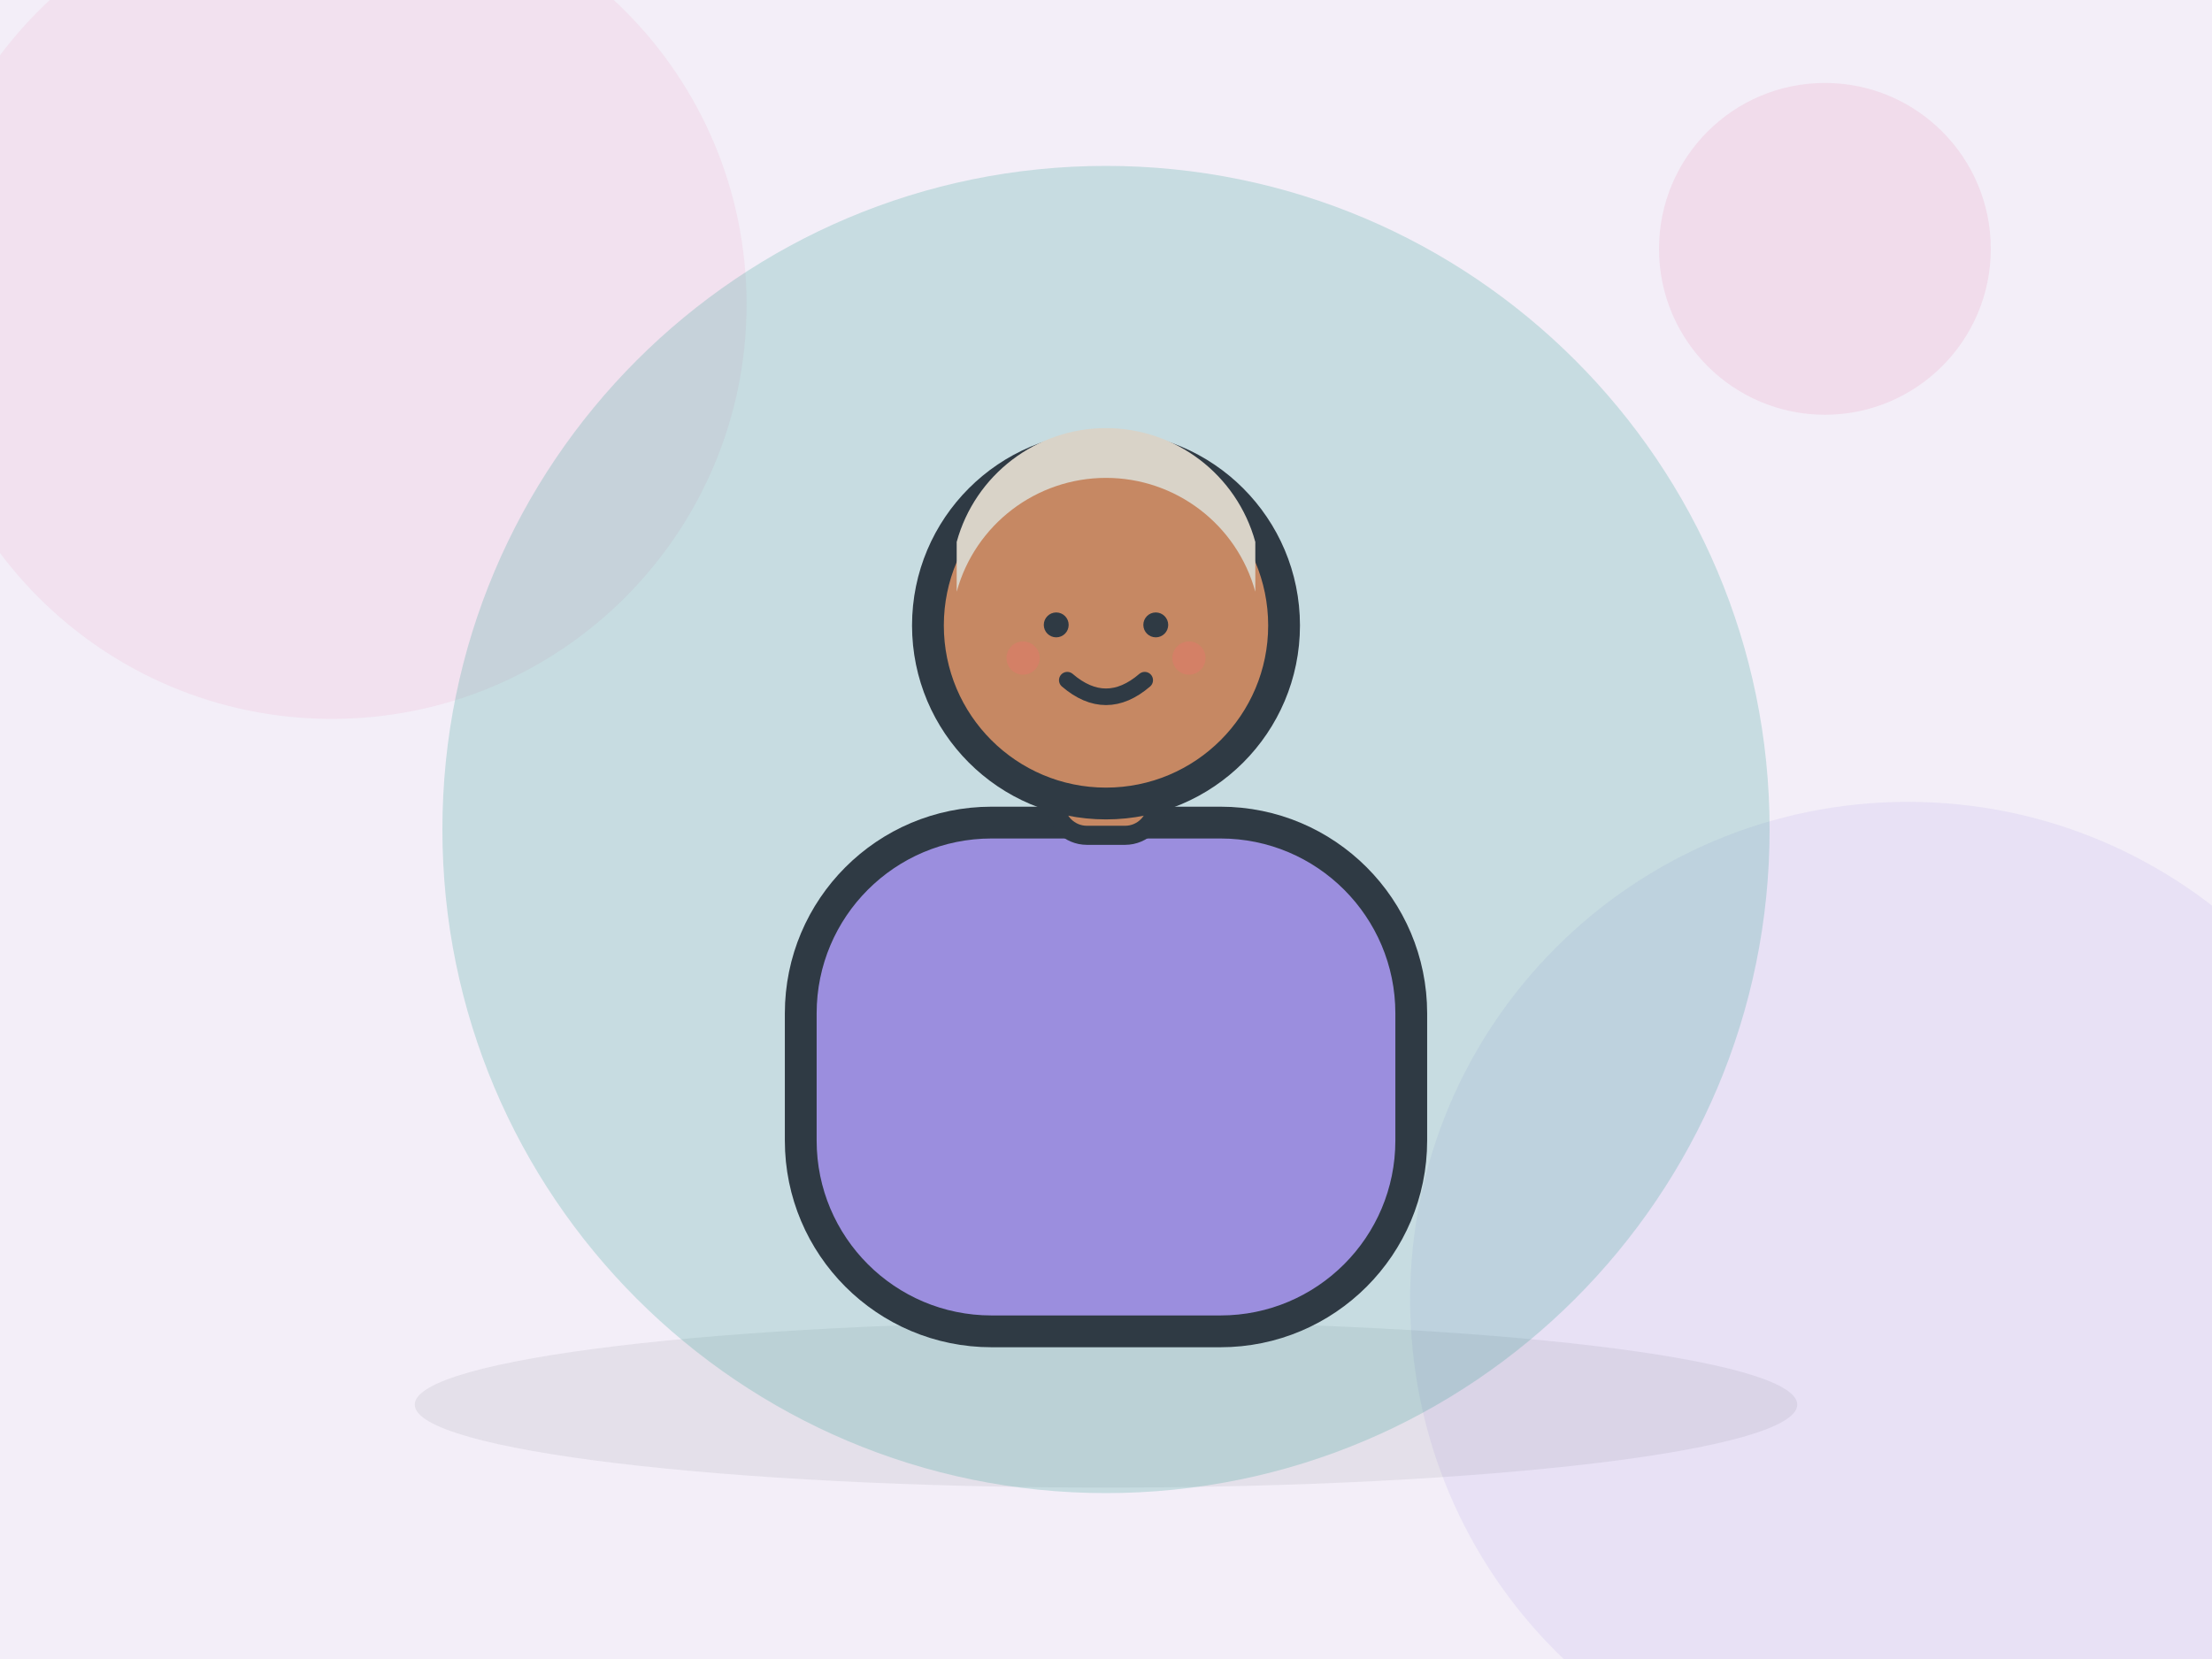
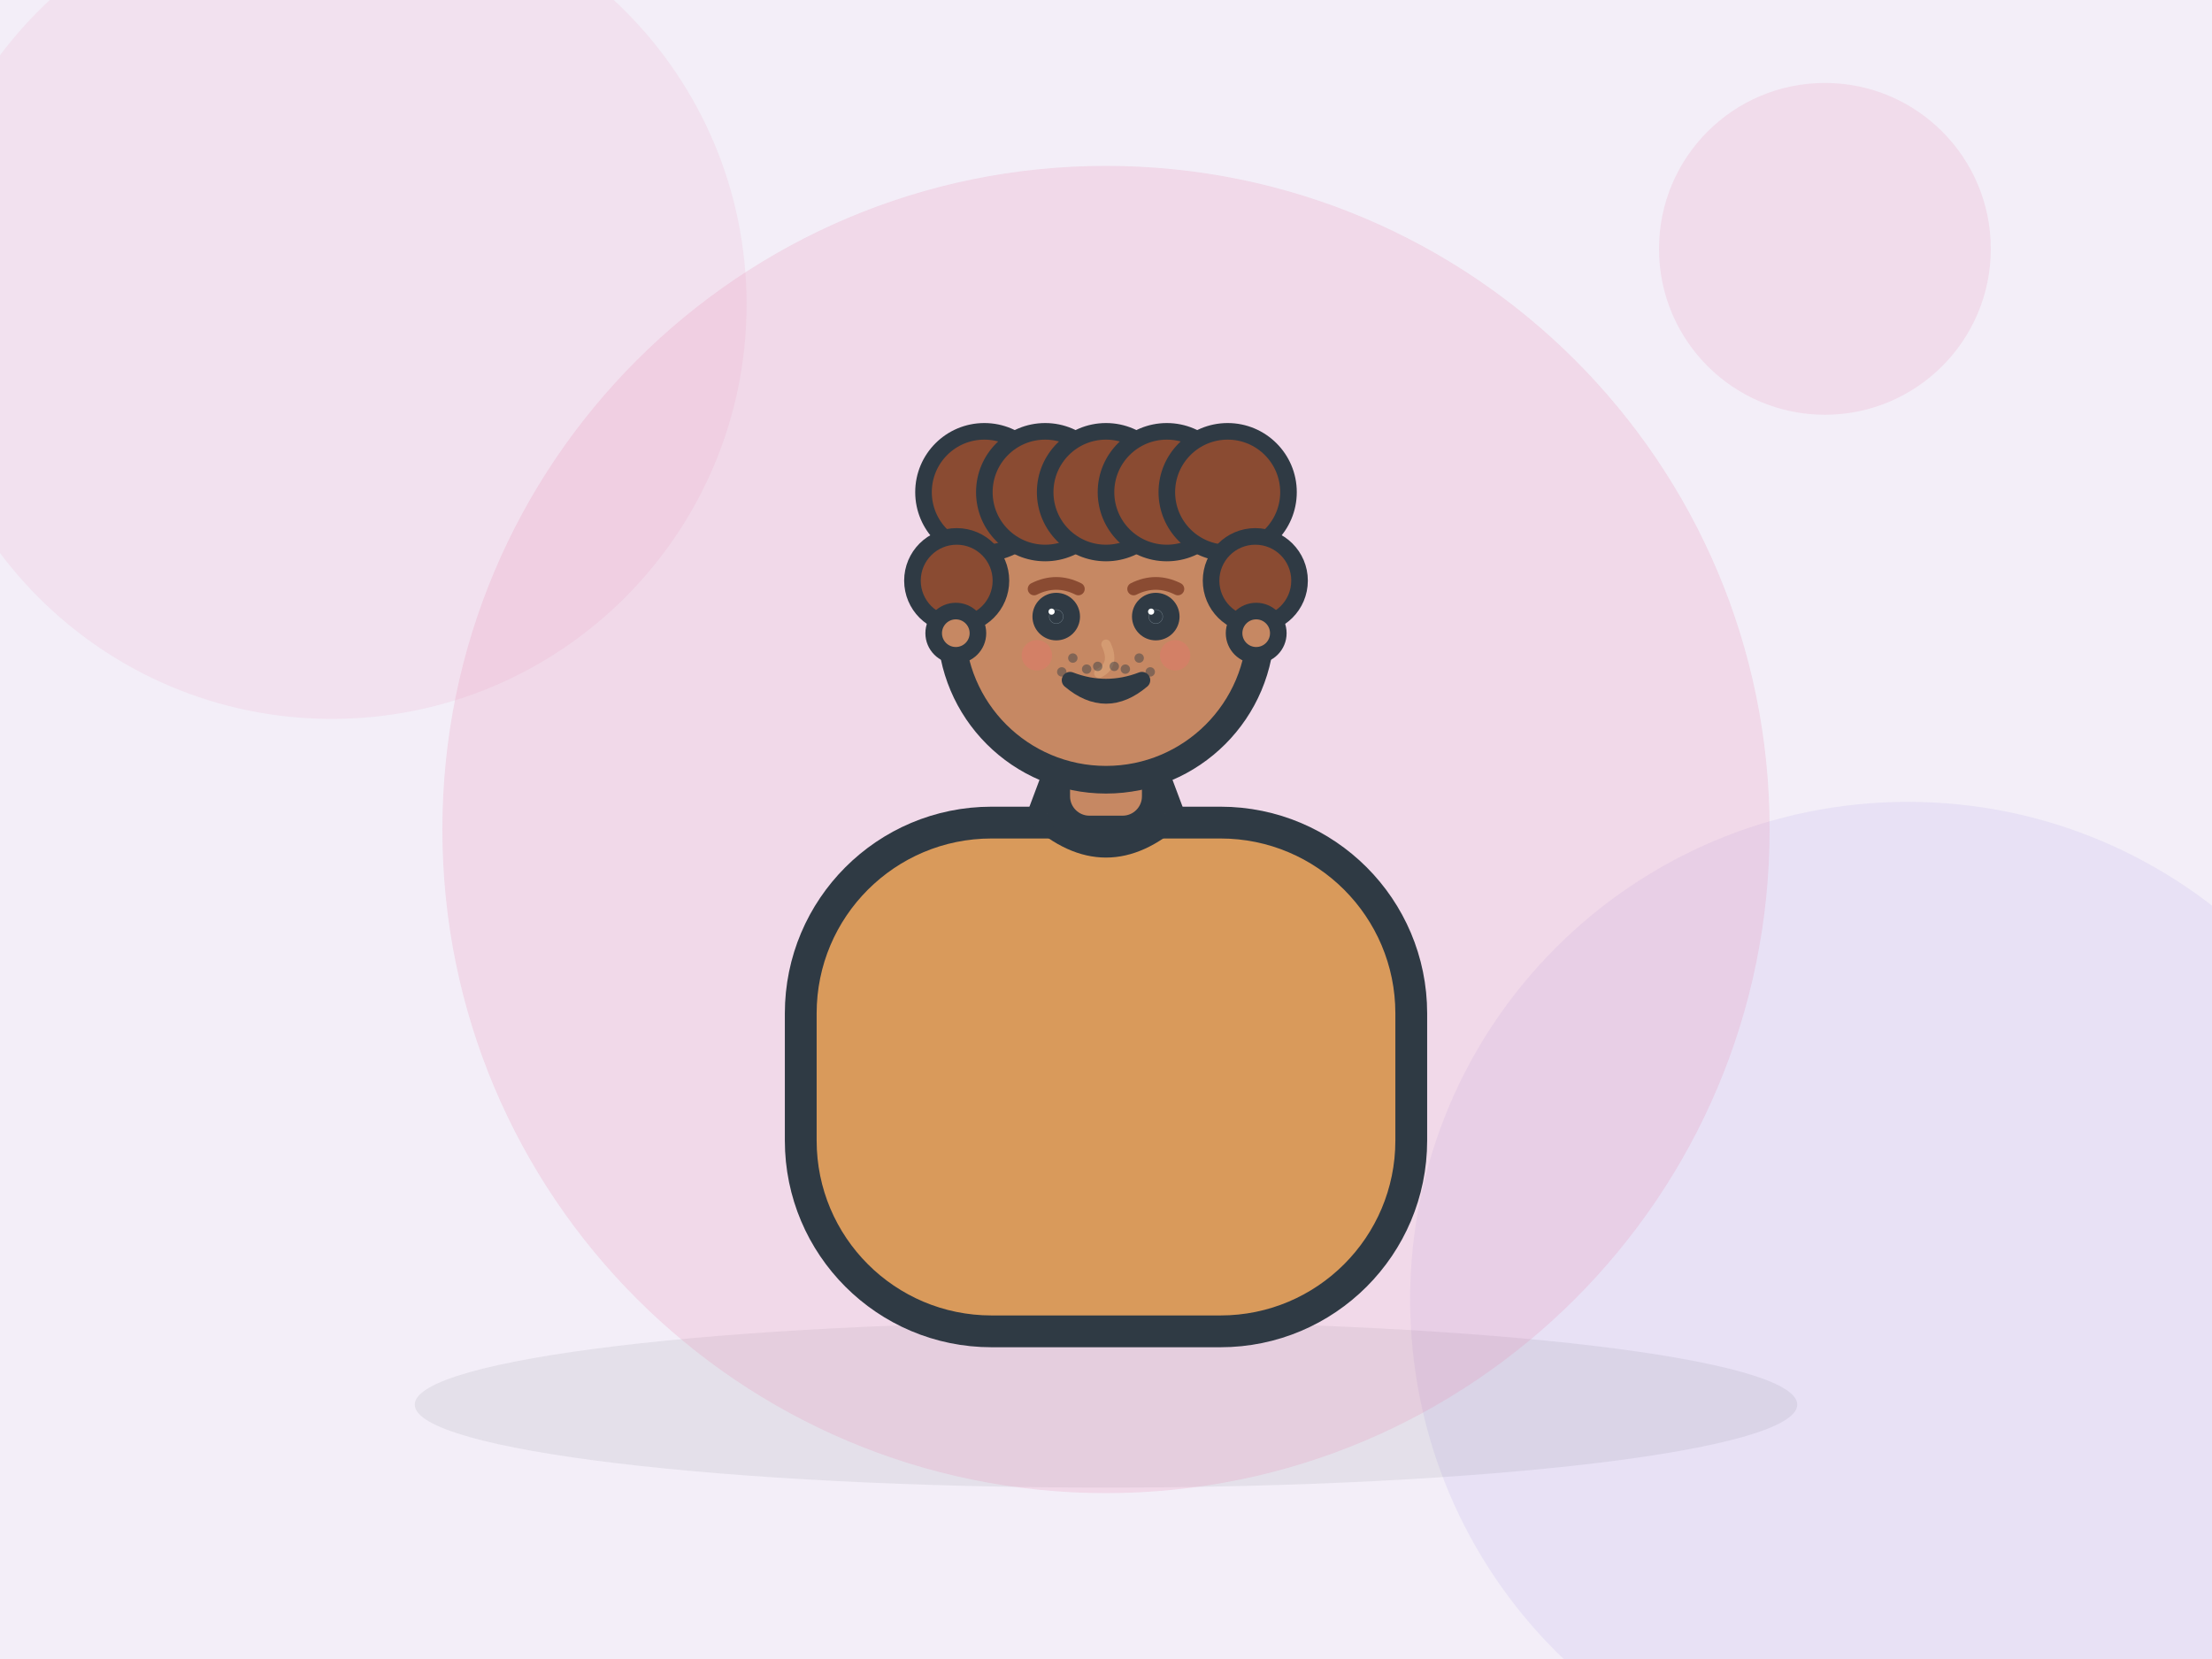
<svg xmlns="http://www.w3.org/2000/svg" viewBox="0 0 800 600" width="800" height="600">
  <rect x="0" y="0" width="800" height="600" rx="0" fill="#f3eef8" />
  <circle cx="120" cy="110" r="150" fill="#e78bb0" opacity="0.13" />
  <circle cx="690" cy="470" r="180" fill="#9b8ede" opacity="0.13" />
  <circle cx="660" cy="90" r="60" fill="#e78bb0" opacity="0.18" />
  <ellipse cx="400" cy="508" rx="250" ry="30" fill="#2f3a44" opacity="0.08" />
-   <circle cx="400" cy="300" r="240" fill="#2a9d8f" opacity="0.22" />
+   <circle cx="400" cy="300" r="240" fill="#e78bb0" opacity="0.22" />
  <g transform="translate(400 470) scale(1.15)">
-     <rect x="-96" y="-150" width="192" height="160" rx="60" fill="#9b8ede" stroke="#2f3a44" stroke-width="10" stroke-linejoin="round" stroke-linecap="round" />
+     <rect x="-96" y="-150" width="192" height="160" rx="60" fill="#d99a5b" stroke="#2f3a44" stroke-width="10" stroke-linejoin="round" stroke-linecap="round" />
+     <path d="M -22 -152 Q 0 -132 22 -152 L 16 -168 L -16 -168 Z" fill="#c68863" stroke="#2f3a44" stroke-width="6" stroke-linejoin="round" stroke-linecap="round" />
    <rect x="-16" y="-176" width="32" height="30" rx="10" fill="#c68863" stroke="#2f3a44" stroke-width="6" stroke-linejoin="round" stroke-linecap="round" />
-     <circle cx="0" cy="-212" r="56" fill="#c68863" stroke="#2f3a44" stroke-width="10" stroke-linejoin="round" stroke-linecap="round" />
  </g>
-   <path d="M 346 214 A 56 56 0 0 1 454 214 L 454 196 A 56 56 0 0 0 346 196 Z" fill="#d9d3c8" />
-   <circle cx="382" cy="226" r="4.5" fill="#2f3a44" />
-   <circle cx="418" cy="226" r="4.5" fill="#2f3a44" />
-   <path d="M 386 246 Q 400 258 414 246" fill="none" stroke="#2f3a44" stroke-width="6" stroke-linejoin="round" stroke-linecap="round" />
-   <circle cx="370" cy="238" r="6" fill="#ef6f6c" opacity="0.35" />
-   <circle cx="430" cy="238" r="6" fill="#ef6f6c" opacity="0.35" />
+   <rect x="384" y="268" width="32" height="30" rx="10" fill="#c68863" stroke="#2f3a44" stroke-width="6" stroke-linejoin="round" stroke-linecap="round" />
+   <circle cx="400" cy="226" r="56" fill="#c68863" stroke="#2f3a44" stroke-width="10" stroke-linejoin="round" stroke-linecap="round" />
+   <circle cx="356" cy="178" r="22" fill="#8a4b32" stroke="#2f3a44" stroke-width="6" stroke-linejoin="round" stroke-linecap="round" />
+   <circle cx="378" cy="178" r="22" fill="#8a4b32" stroke="#2f3a44" stroke-width="6" stroke-linejoin="round" stroke-linecap="round" />
+   <circle cx="400" cy="178" r="22" fill="#8a4b32" stroke="#2f3a44" stroke-width="6" stroke-linejoin="round" stroke-linecap="round" />
+   <circle cx="422" cy="178" r="22" fill="#8a4b32" stroke="#2f3a44" stroke-width="6" stroke-linejoin="round" stroke-linecap="round" />
+   <circle cx="444" cy="178" r="22" fill="#8a4b32" stroke="#2f3a44" stroke-width="6" stroke-linejoin="round" stroke-linecap="round" />
+   <circle cx="346" cy="210" r="16" fill="#8a4b32" stroke="#2f3a44" stroke-width="6" stroke-linejoin="round" stroke-linecap="round" />
+   <circle cx="454" cy="210" r="16" fill="#8a4b32" stroke="#2f3a44" stroke-width="6" stroke-linejoin="round" stroke-linecap="round" />
+   <circle cx="345.68" cy="229" r="8" fill="#c68863" stroke="#2f3a44" stroke-width="6" stroke-linejoin="round" stroke-linecap="round" />
+   <circle cx="454.32" cy="229" r="8" fill="#c68863" stroke="#2f3a44" stroke-width="6" stroke-linejoin="round" stroke-linecap="round" />
+   <path d="M 374 213 Q 382 209 390 213" fill="none" stroke="#8a4b32" stroke-width="4.6" stroke-linecap="round" />
+   <path d="M 410 213 Q 418 209 426 213" fill="none" stroke="#8a4b32" stroke-width="4.6" stroke-linecap="round" />
+   <circle cx="382" cy="223" r="5.6" fill="#6d7b85" stroke="#2f3a44" stroke-width="6" stroke-linejoin="round" stroke-linecap="round" />
+   <circle cx="382" cy="223" r="2.464" fill="#2f3a44" />
+   <circle cx="380.32" cy="221.208" r="1.12" fill="#fff" />
+   <circle cx="418" cy="223" r="5.6" fill="#6d7b85" stroke="#2f3a44" stroke-width="6" stroke-linejoin="round" stroke-linecap="round" />
+   <circle cx="418" cy="223" r="2.464" fill="#2f3a44" />
+   <circle cx="416.32" cy="221.208" r="1.12" fill="#fff" />
+   <path d="M 400 233 q 3.6 7.5 -2.6 10.5" fill="none" stroke="#e0ac7e" stroke-width="3.4" stroke-linecap="round" opacity="0.55" />
+   <circle cx="388" cy="238" r="1.7" fill="#2f3a44" opacity="0.45" />
+   <circle cx="393" cy="242" r="1.7" fill="#2f3a44" opacity="0.45" />
+   <circle cx="384" cy="243" r="1.7" fill="#2f3a44" opacity="0.45" />
+   <circle cx="412" cy="238" r="1.7" fill="#2f3a44" opacity="0.45" />
+   <circle cx="407" cy="242" r="1.7" fill="#2f3a44" opacity="0.45" />
+   <circle cx="416" cy="243" r="1.7" fill="#2f3a44" opacity="0.45" />
+   <circle cx="397" cy="241" r="1.7" fill="#2f3a44" opacity="0.45" />
+   <circle cx="403" cy="241" r="1.7" fill="#2f3a44" opacity="0.45" />
+   <path d="M 387 246 Q 400 257 413 246       Q 400 251 387 246 Z" fill="#c9635f" stroke="#2f3a44" stroke-width="6" stroke-linejoin="round" stroke-linecap="round" />
+   <circle cx="375" cy="237" r="5.5" fill="#ef6f6c" opacity="0.32" />
+   <circle cx="425" cy="237" r="5.5" fill="#ef6f6c" opacity="0.32" />
</svg>
